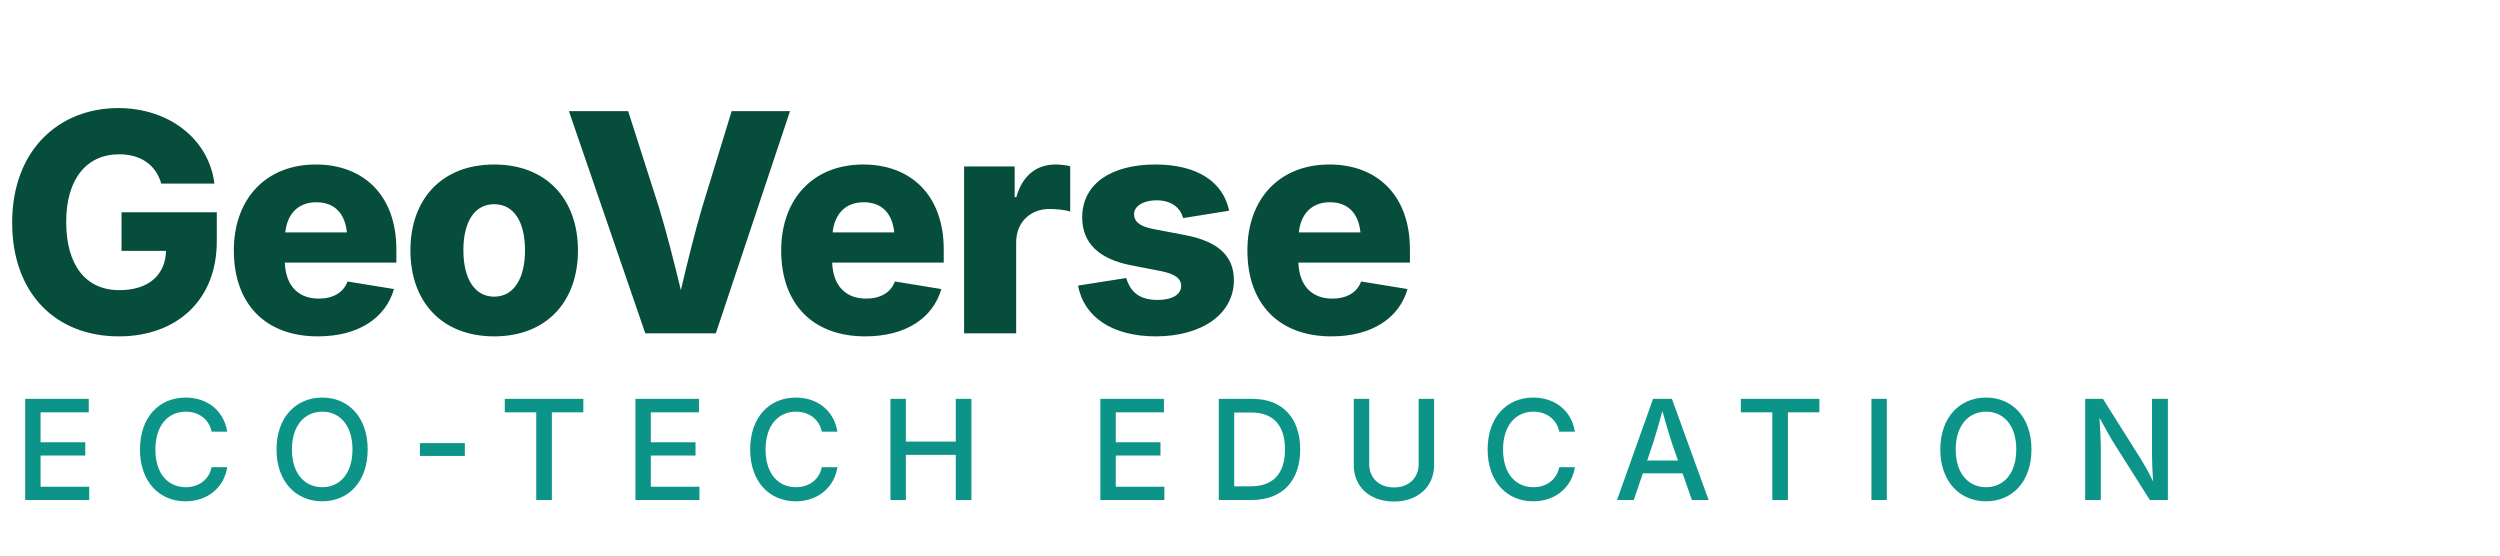
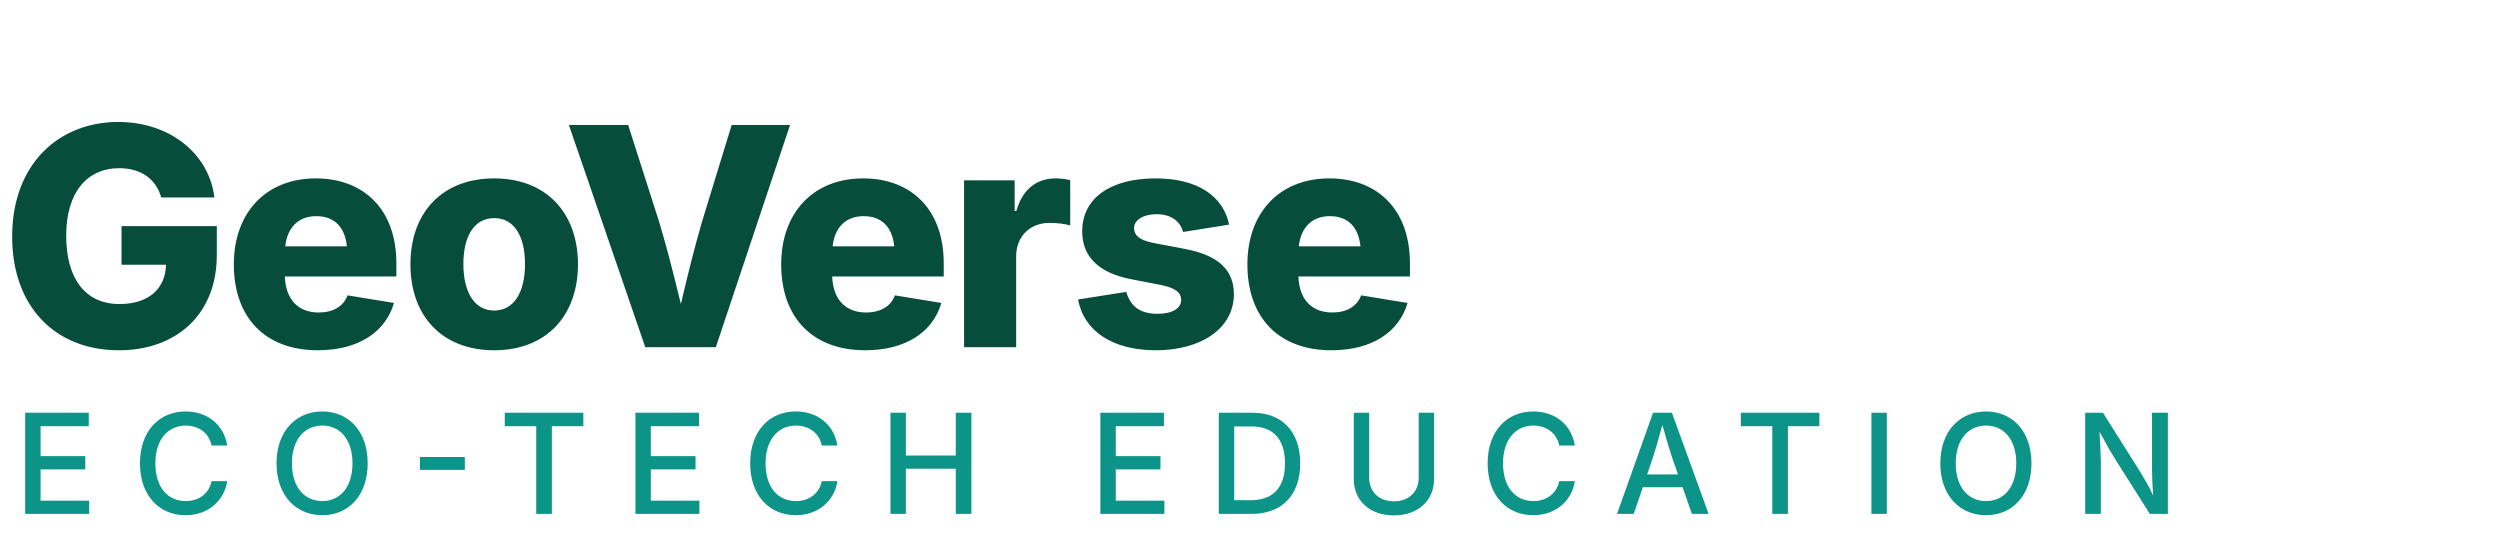
<svg xmlns="http://www.w3.org/2000/svg" viewBox="0 0 180 40" fill="none">
-   <text x="0" y="24" font-family="'Plus Jakarta Sans', 'Inter', system-ui, sans-serif" font-weight="800" font-size="22" fill="#064e3b" letter-spacing="-0.5">GeoVerse</text>
-   <text x="1" y="36" font-family="'Inter', system-ui, sans-serif" font-weight="500" font-size="10" fill="#0d9488" letter-spacing="2.5">ECO-TECH EDUCATION</text>
+   <text x="0" y="25" font-family="system-ui, -apple-system, sans-serif" font-weight="800" font-size="22" fill="#064e3b" letter-spacing="-0.5">GeoVerse</text>
+   <text x="1" y="37" font-family="system-ui, -apple-system, sans-serif" font-weight="500" font-size="10" fill="#0d9488" letter-spacing="2.5">ECO-TECH EDUCATION</text>
</svg>
